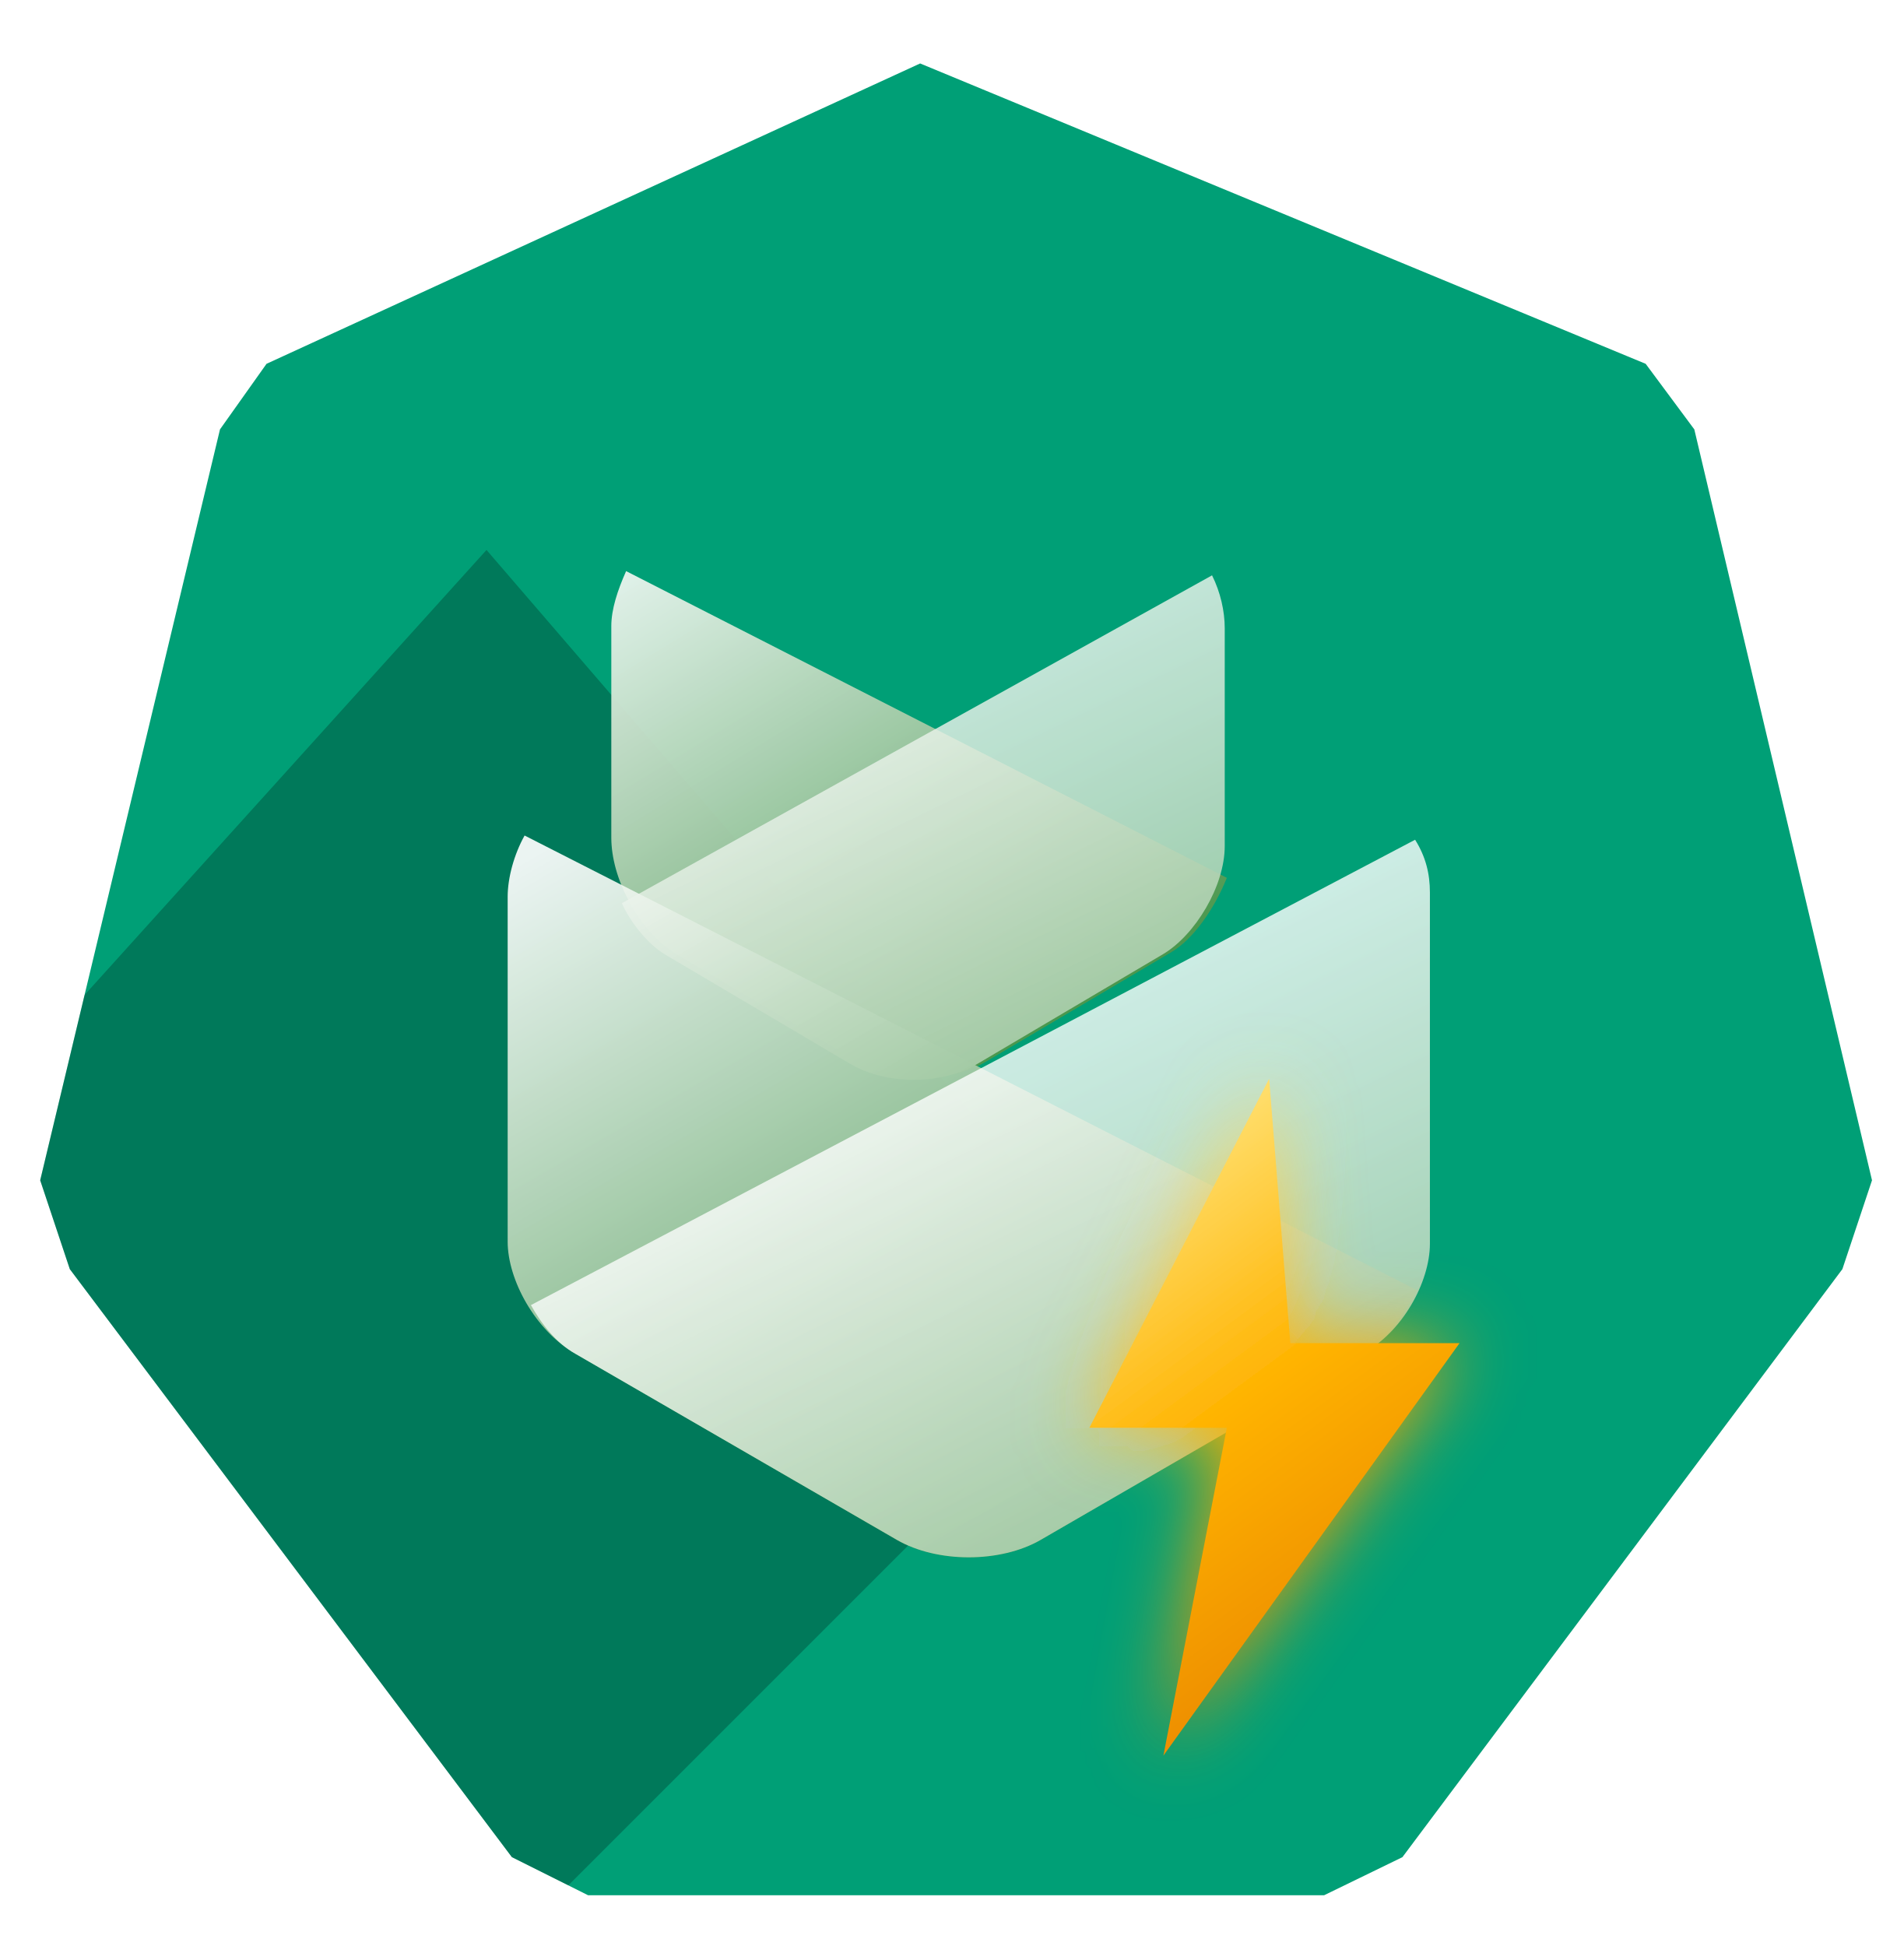
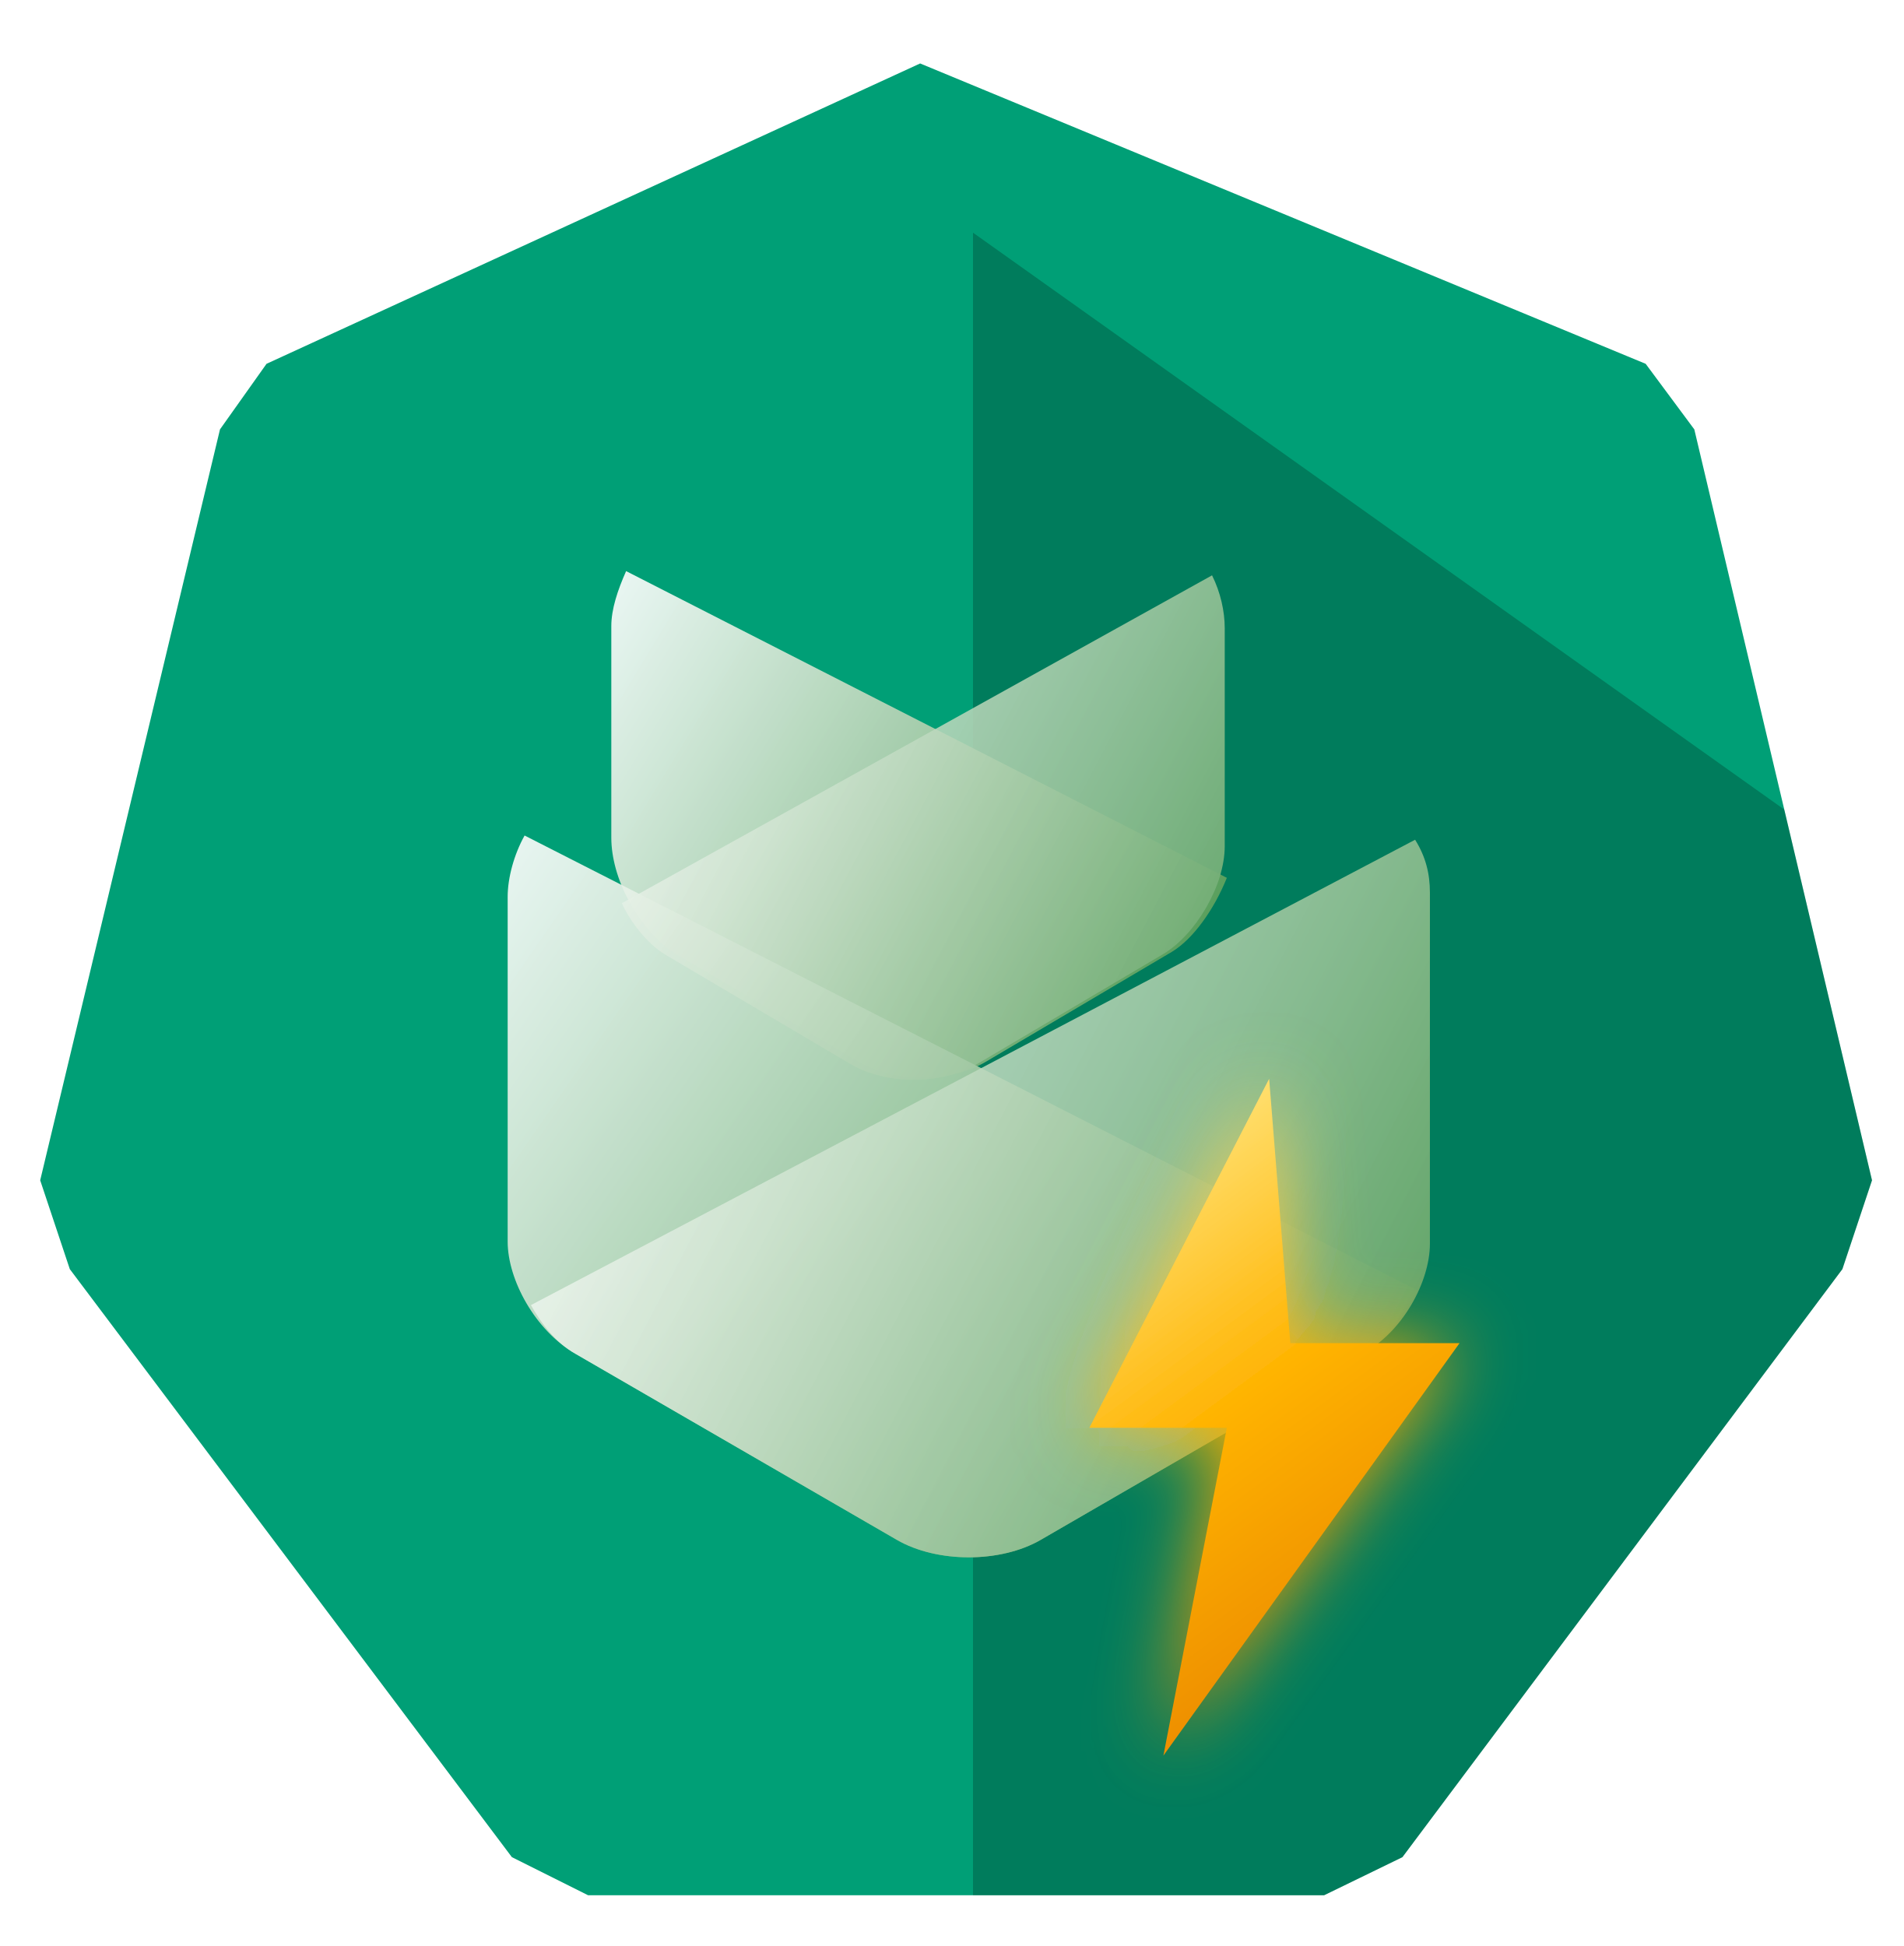
<svg xmlns="http://www.w3.org/2000/svg" viewBox="0 0 90 92" width="90" height="92">
  <defs>
-     <linearGradient id="fa" x1="12%" y1="-18%" x2="88%" y2="84%">
+     <linearGradient id="fa" x1="-10%" y1="20%" x2="110%" y2="80%">
      <stop offset="0%" stop-color="#fff" stop-opacity=".92" />
      <stop offset="100%" stop-color="#439246" />
    </linearGradient>
-     <linearGradient id="fb" x1="50%" y1="5%" x2="148%" y2="175%">
+     <linearGradient id="fb" x1="-5%" y1="30%" x2="130%" y2="90%">
      <stop offset="0%" stop-color="#fff" stop-opacity=".80" />
      <stop offset="100%" stop-color="#439246" />
    </linearGradient>
-     <linearGradient id="fc" x1="19%" y1="-9%" x2="82%" y2="77%">
+     <linearGradient id="fc" x1="-10%" y1="15%" x2="100%" y2="75%">
      <stop offset="0%" stop-color="#fff" stop-opacity=".92" />
      <stop offset="100%" stop-color="#439246" />
    </linearGradient>
-     <linearGradient id="fd" x1="57%" y1="26%" x2="137%" y2="158%">
+     <linearGradient id="fd" x1="0%" y1="35%" x2="120%" y2="85%">
      <stop offset="0%" stop-color="#fff" stop-opacity=".80" />
      <stop offset="100%" stop-color="#439246" />
    </linearGradient>
    <linearGradient id="blt" x1="30%" y1="0%" x2="70%" y2="100%">
      <stop offset="0%" stop-color="#ffe680" />
      <stop offset="45%" stop-color="#ffb300" />
      <stop offset="100%" stop-color="#e67e00" />
    </linearGradient>
    <clipPath id="hx">
      <path d="M42.5,2 L76.8,16.2 L79.1,19.3 L87.5,54.8 L86.1,59 L65.3,86.8 L61.6,88.6 L26.8,88.6 L23.2,86.8 L2.3,59 L0.9,54.8 L9.4,19.3 L11.6,16.2 Z" />
    </clipPath>
    <filter id="glo" x="-40%" y="-40%" width="180%" height="180%">
      <feGaussianBlur stdDeviation="1.8" result="b" />
      <feMerge>
        <feMergeNode in="b" />
        <feMergeNode in="SourceGraphic" />
      </feMerge>
    </filter>
  </defs>
  <g transform="translate(1,1)">
    <path d="M42.5,2 L76.8,16.2 L79.1,19.3 L87.5,54.8 L86.1,59 L65.3,86.8 L61.6,88.6 L26.8,88.6 L23.2,86.8 L2.3,59 L0.9,54.8 L9.4,19.3 L11.6,16.2 Z" fill="#009F76" />
-     <polygon points="-6,56 22,25 53,61 18,96" fill="#000" opacity=".24" clip-path="url(#hx)" />
+     <polygon points="45,10 90,42 90,92 45,92" fill="#000" opacity=".22" clip-path="url(#hx)" />
    <path d="M57,40.5 C56.4,42 55.4,43.4 54.4,44 L45.6,49.2 C43.9,50.2 41.3,50.2 39.6,49.2 L30.8,44 C29.1,42.8 27.9,40.5 27.9,38.6 L27.9,28.6 C27.9,27.8 28.2,26.9 28.6,26 Z" fill="url(#fa)" />
    <path d="M56.3,26.2 C56.7,27 56.9,27.9 56.9,28.7 L56.9,39 C56.9,40.9 55.5,43.2 54,44.1 L45.2,49.3 C43.5,50.3 40.9,50.3 39.2,49.3 L30.4,44.1 C29.6,43.6 28.8,42.6 28.4,41.7 Z" fill="url(#fb)" />
    <path d="M66,60 C65.3,61.3 64.4,62.4 63.4,63 L48.2,71.8 C46.3,72.9 43.3,72.9 41.4,71.8 L26.2,63 C24.3,61.9 23,59.5 23,57.7 L23,41.4 C23,40.5 23.3,39.4 23.8,38.5 Z" fill="url(#fc)" />
    <path d="M65.9,38.7 C66.4,39.5 66.6,40.3 66.6,41.2 L66.6,57.8 C66.6,59.6 65.3,62 63.4,63 L48.2,71.8 C46.3,72.9 43.3,72.9 41.4,71.8 L26.2,63 C25.3,62.5 24.6,61.6 24.1,60.7 Z" fill="url(#fd)" />
    <polygon points="59,50 50.5,66.5 57,66.5 54,82 68,62.5 60,62.5" fill="url(#blt)" filter="url(#glo)" />
  </g>
</svg>
